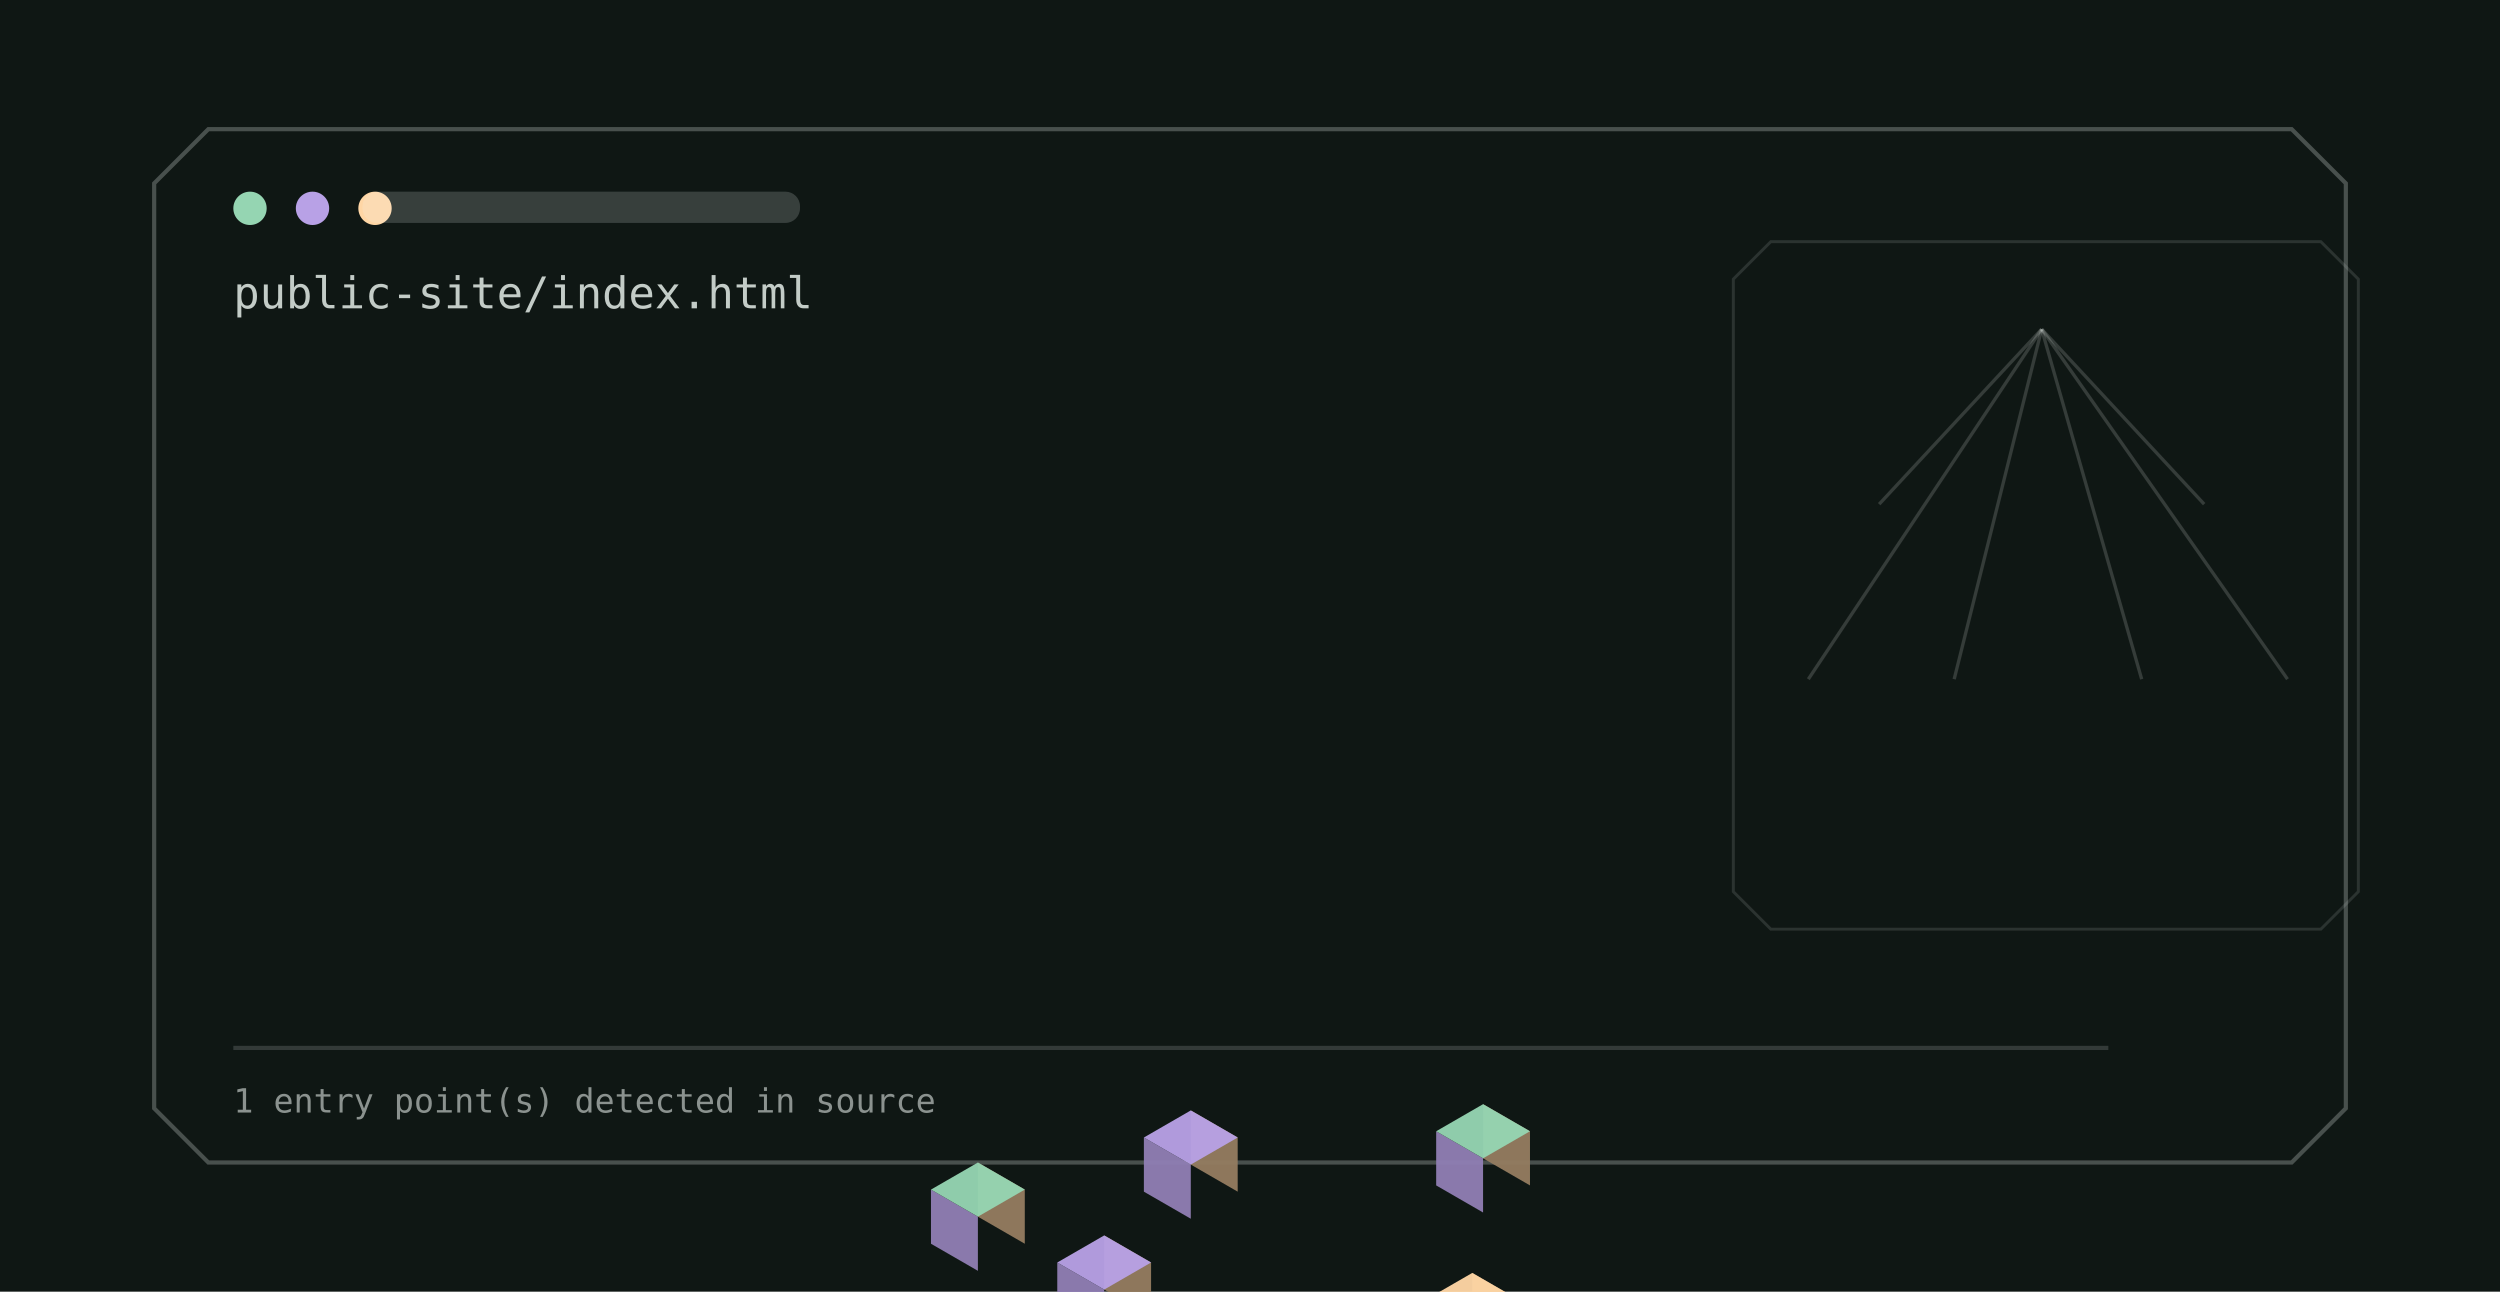
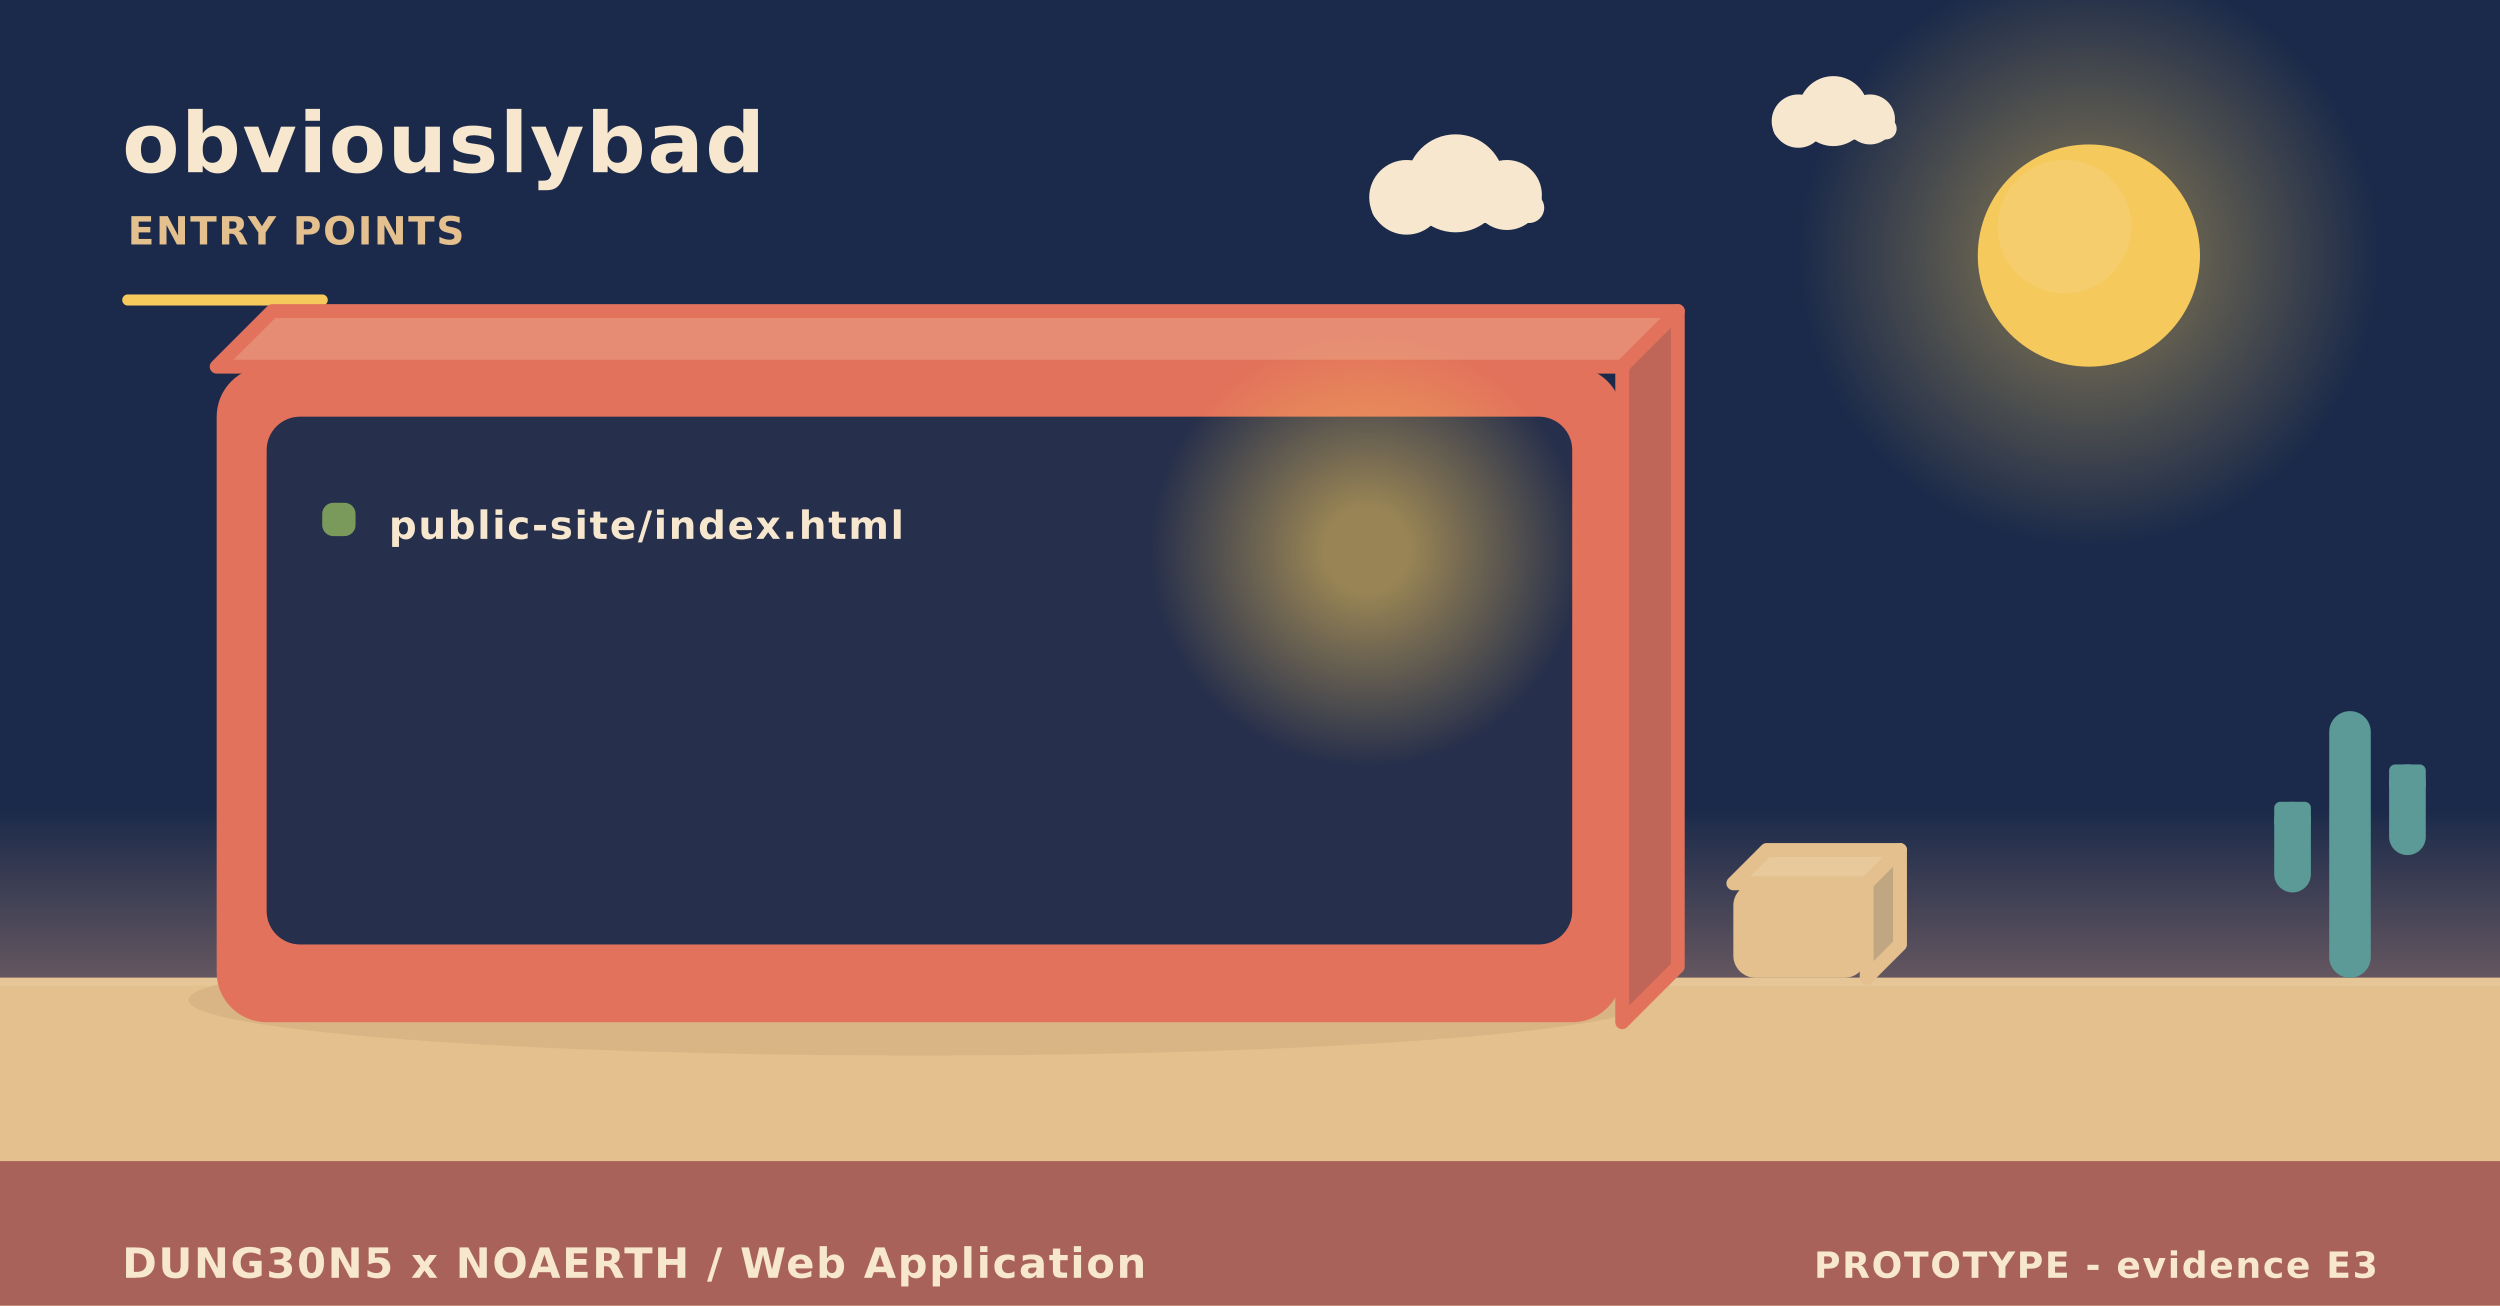
- <svg xmlns="http://www.w3.org/2000/svg" viewBox="0 0 1200 620" width="1200" height="620" role="img" aria-label="obviouslybad command surface">
-   <rect width="1200" height="620" fill="#0f1714" />
-   <defs>
-     <linearGradient id="gt" x1="0" y1="0" x2="1" y2="1">
-       <stop offset="0%" stop-color="#95d5b2" />
-       <stop offset="100%" stop-color="#b8a1e6" />
-     </linearGradient>
-   </defs>
-   <path d="M100.00,62.00 H1100.00 L1126.00,88.00 V532.00 L1100.00,558.00 H100.00 L74.00,532.00 V88.00 Z" fill="none" stroke="rgba(240,248,244,0.300)" stroke-width="2.00" opacity="0.85" />
-   <circle cx="120.00" cy="100.00" r="8.00" fill="#95d5b2" opacity="1.00" />
-   <circle cx="150.00" cy="100.00" r="8.00" fill="#b8a1e6" opacity="1.00" />
-   <circle cx="180.00" cy="100.00" r="8.00" fill="#ffd6a5" opacity="1.00" />
-   <rect x="174.00" y="92.00" width="210.00" height="15.00" rx="7.00" fill="rgba(240,248,244,0.180)" opacity="1.00" />
-   <text x="112" y="148" font-family="ui-monospace,SFMono-Regular,Menlo,monospace" font-size="21" fill="rgba(240,248,244,0.800)">public-site/index.html</text>
-   <path d="M850.00,116.00 H1114.00 L1132.00,134.00 V428.00 L1114.00,446.00 H850.00 L832.00,428.00 V134.00 Z" fill="none" stroke="rgba(240,248,244,0.180)" stroke-width="1.40" opacity="0.70" />
-   <line x1="980.00" y1="158.00" x2="902.00" y2="242.00" stroke="rgba(240,248,244,0.300)" stroke-width="1.60" opacity="0.55" />
-   <line x1="980.00" y1="158.00" x2="1058.00" y2="242.00" stroke="rgba(240,248,244,0.300)" stroke-width="1.60" opacity="0.55" />
-   <line x1="980.00" y1="158.00" x2="868.00" y2="326.00" stroke="rgba(240,248,244,0.300)" stroke-width="1.60" opacity="0.55" />
-   <line x1="980.00" y1="158.00" x2="938.00" y2="326.00" stroke="rgba(240,248,244,0.300)" stroke-width="1.60" opacity="0.55" />
-   <line x1="980.00" y1="158.00" x2="1028.00" y2="326.00" stroke="rgba(240,248,244,0.300)" stroke-width="1.60" opacity="0.55" />
-   <line x1="980.00" y1="158.00" x2="1098.00" y2="326.00" stroke="rgba(240,248,244,0.300)" stroke-width="1.60" opacity="0.55" />
-   <polygon points="711.87,556.00 734.39,569.00 734.39,543.00 711.87,530.00" fill="#947c60" opacity="0.95" />
-   <polygon points="689.36,569.00 711.87,582.00 711.87,556.00 689.36,543.00" fill="#907eb3" opacity="0.95" />
-   <polygon points="711.87,530.00 734.39,543.00 711.87,556.00 689.36,543.00" fill="#95d5b2" opacity="0.95" />
-   <polygon points="571.58,559.00 594.09,572.00 594.09,546.00 571.58,533.00" fill="#947c60" opacity="0.95" />
-   <polygon points="549.06,572.00 571.58,585.00 571.58,559.00 549.06,546.00" fill="#907eb3" opacity="0.95" />
-   <polygon points="571.58,533.00 594.09,546.00 571.58,559.00 549.06,546.00" fill="#b8a1e6" opacity="0.95" />
-   <polygon points="706.68,637.00 729.19,650.00 729.19,624.00 706.68,611.00" fill="#947c60" opacity="0.95" />
-   <polygon points="684.16,650.00 706.68,663.00 706.68,637.00 684.16,624.00" fill="#907eb3" opacity="0.95" />
-   <polygon points="706.68,611.00 729.19,624.00 706.68,637.00 684.16,624.00" fill="#ffd6a5" opacity="0.95" />
-   <polygon points="469.39,584.00 491.90,597.00 491.90,571.00 469.39,558.00" fill="#947c60" opacity="0.95" />
-   <polygon points="446.87,597.00 469.39,610.00 469.39,584.00 446.87,571.00" fill="#907eb3" opacity="0.95" />
-   <polygon points="469.39,558.00 491.90,571.00 469.39,584.00 446.87,571.00" fill="#95d5b2" opacity="0.95" />
-   <polygon points="530.01,619.00 552.52,632.00 552.52,606.00 530.01,593.00" fill="#947c60" opacity="0.95" />
-   <polygon points="507.49,632.00 530.01,645.00 530.01,619.00 507.49,606.00" fill="#907eb3" opacity="0.95" />
-   <polygon points="530.01,593.00 552.52,606.00 530.01,619.00 507.49,606.00" fill="#b8a1e6" opacity="0.95" />
-   <polygon points="607.95,664.00 630.47,677.00 630.47,651.00 607.95,638.00" fill="#947c60" opacity="0.95" />
-   <polygon points="585.43,677.00 607.95,690.00 607.95,664.00 585.43,651.00" fill="#907eb3" opacity="0.95" />
-   <polygon points="607.95,638.00 630.47,651.00 607.95,664.00 585.43,651.00" fill="#ffd6a5" opacity="0.95" />
-   <polygon points="668.57,699.00 691.09,712.00 691.09,686.00 668.57,673.00" fill="#947c60" opacity="0.95" />
-   <polygon points="646.05,712.00 668.57,725.00 668.57,699.00 646.05,686.00" fill="#907eb3" opacity="0.95" />
-   <polygon points="668.57,673.00 691.09,686.00 668.57,699.00 646.05,686.00" fill="#95d5b2" opacity="0.95" />
-   <rect x="112.00" y="502.00" width="900.00" height="2.00" rx="0.00" fill="rgba(240,248,244,0.160)" opacity="1.00" />
-   <text x="112" y="534" font-family="ui-monospace,Menlo,monospace" font-size="16" fill="rgba(240,248,244,0.550)">1 entry point(s) detected in source</text>
+ <svg xmlns="http://www.w3.org/2000/svg" width="900" height="470" viewBox="0 0 900 470" role="img" aria-label="obviouslybad - how it is operated">
+   <linearGradient id="skyt" x1="0" y1="0" x2="0" y2="1">
+     <stop offset="0" stop-color="#1b2a4a" />
+     <stop offset="0.62" stop-color="#1b2a4a" />
+     <stop offset="1" stop-color="#f3ad8a" />
+   </linearGradient>
+   <rect width="900" height="470" fill="url(#skyt)" />
+   <radialGradient id="sunt">
+     <stop offset="0.35" stop-color="#f5c95c" stop-opacity="0.34" />
+     <stop offset="1" stop-color="#f5c95c" stop-opacity="0" />
+   </radialGradient>
+   <circle cx="752" cy="92" r="104" fill="url(#sunt)" />
+   <circle cx="752" cy="92" r="40" fill="#f5c95c" />
+   <circle cx="743.2" cy="81.6" r="24" fill="#f5d27e" opacity="0.5" />
+   <g>
+     <circle cx="524" cy="66" r="17.64" fill="#f6e7ce" />
+     <circle cx="506.36" cy="71.04" r="13.44" fill="#f6e7ce" />
+     <circle cx="542.48" cy="70.2" r="12.6" fill="#f6e7ce" />
+     <rect x="493.76" y="69.36" width="62.16" height="10.92" rx="5.46" fill="#f6e7ce" />
+   </g>
+   <g>
+     <circle cx="660" cy="40" r="12.6" fill="#f6e7ce" />
+     <circle cx="647.4" cy="43.6" r="9.6" fill="#f6e7ce" />
+     <circle cx="673.2" cy="43" r="9" fill="#f6e7ce" />
+     <rect x="638.4" y="42.4" width="44.4" height="7.8" rx="3.9" fill="#f6e7ce" />
+   </g>
+   <rect x="0" y="352" width="900" height="118" fill="#e3c08d" />
+   <rect x="0" y="352" width="900" height="3" fill="#e6c596" />
+   <text x="44" y="62" font-family="Verdana,DejaVu Sans,sans-serif" font-size="30" font-weight="700" letter-spacing="0.6" fill="#f6e7ce" text-anchor="start">obviouslybad</text>
+   <text x="46" y="88" font-family="Verdana,DejaVu Sans,sans-serif" font-size="14" font-weight="700" letter-spacing="0.6" fill="#e3c08d" text-anchor="start">ENTRY POINTS</text>
+   <rect x="44" y="106" width="74" height="4" rx="2" fill="#f5c95c" />
+   <ellipse cx="331" cy="360" rx="263.2" ry="20" fill="rgba(138,90,68,0.11)" />
+   <path d="M78,132 L584,132 L604,112 L98,112 Z" fill="#e68c74" stroke="#e2725b" stroke-width="5" stroke-linejoin="round" />
+   <path d="M584,132 L604,112 L604,348 L584,368 Z" fill="#c06658" stroke="#e2725b" stroke-width="5" stroke-linejoin="round" />
+   <rect x="78" y="132" width="506" height="236" rx="18" fill="#e2725b" />
+   <rect x="96" y="150" width="470" height="190" rx="12" fill="#1b2a4a" opacity="0.94" />
+   <radialGradient id="lamp65010">
+     <stop offset="0.2" stop-color="#f5c95c" stop-opacity="0.55" />
+     <stop offset="1" stop-color="#f5c95c" stop-opacity="0" />
+   </radialGradient>
+   <circle cx="492" cy="198" r="78" fill="url(#lamp65010)" />
+   <rect x="116" y="181" width="12" height="12" rx="4" fill="#7a9a5c" />
+   <text x="140" y="194" font-family="Verdana,DejaVu Sans,sans-serif" font-size="14" font-weight="700" letter-spacing="0.6" fill="#f6e7ce" text-anchor="start">public-site/index.html</text>
+   <path d="M624,318 L672,318 L684,306 L636,306 Z" fill="#e7c99b" stroke="#e3c08d" stroke-width="5" stroke-linejoin="round" />
+   <path d="M672,318 L684,306 L684,340 L672,352 Z" fill="#c1a682" stroke="#e3c08d" stroke-width="5" stroke-linejoin="round" />
+   <rect x="624" y="318" width="48" height="34" rx="8" fill="#e3c08d" />
+   <rect x="838.52" y="256" width="14.96" height="96" rx="7.48" fill="#5b9a97" />
+   <rect x="818.72" y="288.64" width="13.2" height="32.64" rx="6.6" fill="#5b9a97" />
+   <rect x="818.72" y="288.64" width="13.2" height="9.6" rx="2.2" fill="#5b9a97" />
+   <rect x="860.08" y="275.2" width="13.2" height="32.64" rx="6.6" fill="#5b9a97" />
+   <rect x="860.08" y="275.2" width="13.2" height="9.6" rx="2.2" fill="#5b9a97" />
+   <rect x="0" y="418" width="900" height="52" rx="0" fill="#a65c56" opacity="0.94" />
+   <text x="44" y="460" font-family="Verdana,DejaVu Sans,sans-serif" font-size="15" font-weight="700" letter-spacing="0.6" fill="#f6e7ce" text-anchor="start">DUNG30N5 x NOAERTH  /  Web Application</text>
+   <text x="856" y="460" font-family="Verdana,DejaVu Sans,sans-serif" font-size="13" font-weight="700" letter-spacing="0.6" fill="#f6e7ce" text-anchor="end">PROTOTYPE  -  evidence E3</text>
</svg>
